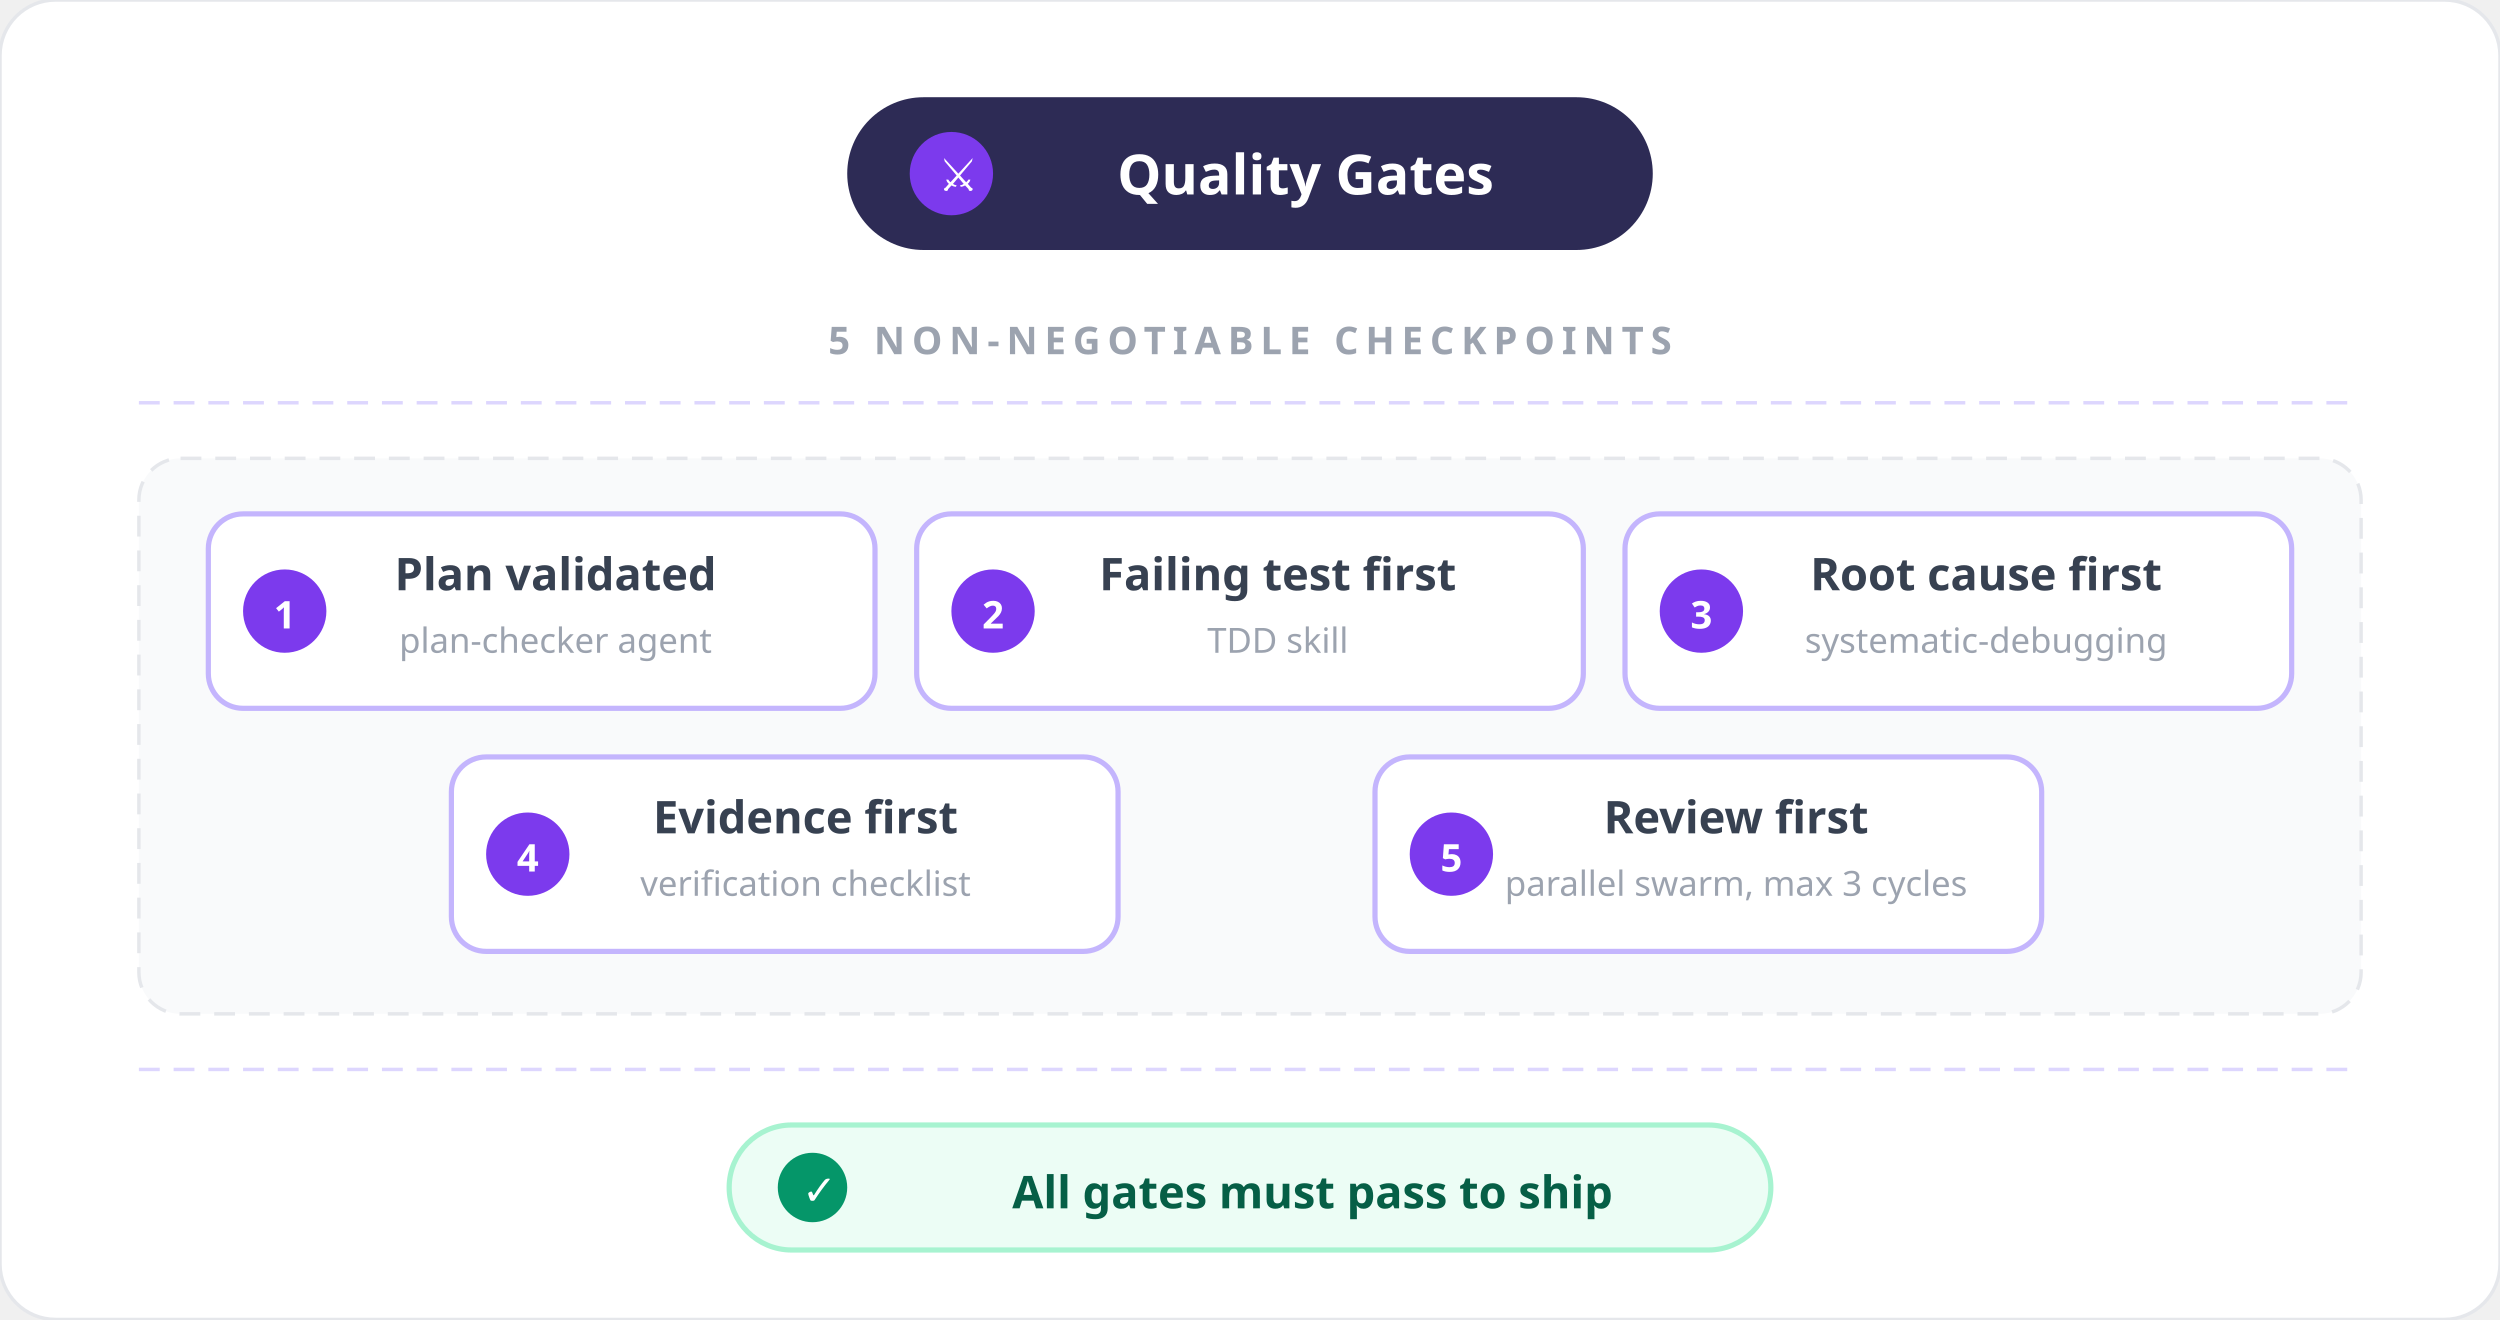
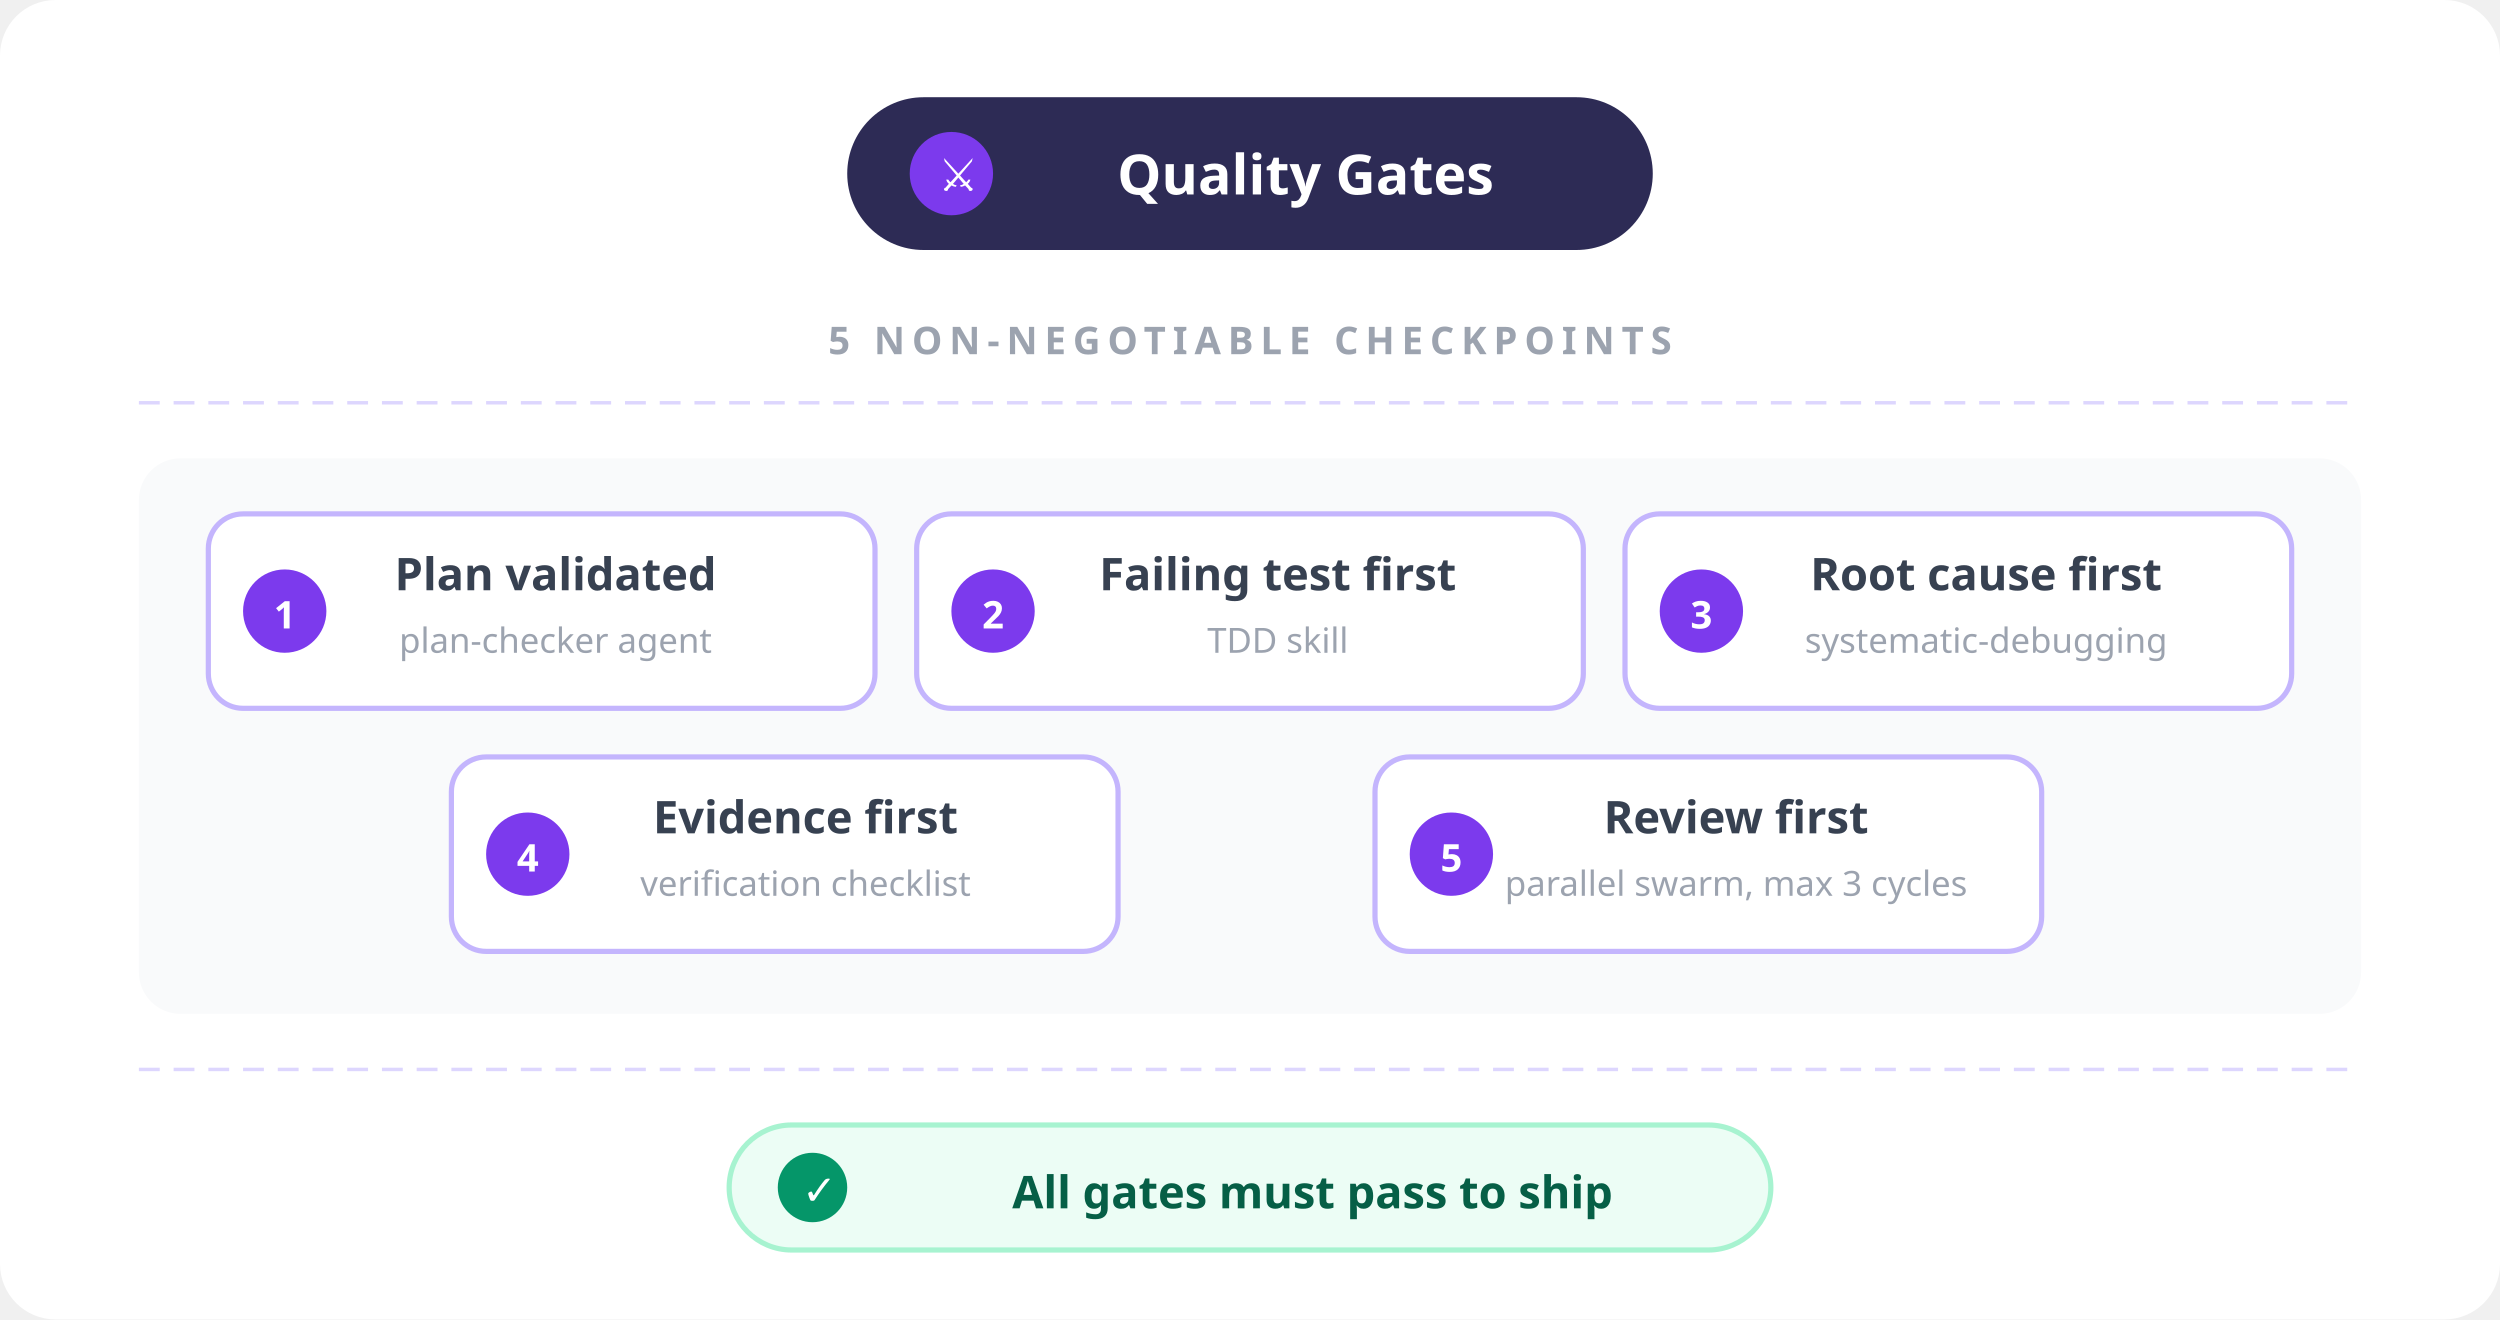
<svg xmlns="http://www.w3.org/2000/svg" viewBox="0 0 720 380">
-   <rect width="720" height="380" rx="16" fill="white" stroke="#E5E7EB" stroke-width="1" />
+   <rect width="720" height="380" rx="16" fill="white" />
  <rect x="244" y="28" width="232" height="44" rx="22" fill="#2D2B55" />
  <circle cx="274" cy="50" r="12" fill="#7C3AED" />
  <text x="276" y="55" text-anchor="middle" font-family="system-ui, sans-serif" font-size="13" font-weight="700" fill="white">⚔</text>
  <text x="376" y="56" text-anchor="middle" font-family="system-ui, sans-serif" font-size="16" font-weight="700" fill="white">Quality Gates</text>
  <text x="360" y="102" text-anchor="middle" font-family="system-ui, sans-serif" font-size="11" font-weight="600" fill="#9CA3AF" letter-spacing="2">5 NON-NEGOTIABLE CHECKPOINTS</text>
  <line x1="40" y1="116" x2="680" y2="116" stroke="#DDD6FE" stroke-width="1" stroke-dasharray="6,4" />
-   <rect x="40" y="132" width="640" height="160" rx="12" fill="#F9FAFB" stroke="#E5E7EB" stroke-width="1" stroke-dasharray="6,4" />
+   <rect x="40" y="132" width="640" height="160" rx="12" fill="#F9FAFB" stroke-dasharray="6,4" />
  <rect x="60" y="148" width="192" height="56" rx="10" fill="white" stroke="#C4B5FD" stroke-width="1.5" />
  <circle cx="82" cy="176" r="12" fill="#7C3AED" />
  <text x="82" y="181" text-anchor="middle" font-family="system-ui, sans-serif" font-size="11" font-weight="700" fill="white">1</text>
  <text x="160" y="170" text-anchor="middle" font-family="system-ui, sans-serif" font-size="13" font-weight="600" fill="#374151">Plan validated</text>
  <text x="160" y="188" text-anchor="middle" font-family="system-ui, sans-serif" font-size="10" fill="#9CA3AF">plan-checker agent</text>
  <rect x="264" y="148" width="192" height="56" rx="10" fill="white" stroke="#C4B5FD" stroke-width="1.5" />
  <circle cx="286" cy="176" r="12" fill="#7C3AED" />
  <text x="286" y="181" text-anchor="middle" font-family="system-ui, sans-serif" font-size="11" font-weight="700" fill="white">2</text>
  <text x="368" y="170" text-anchor="middle" font-family="system-ui, sans-serif" font-size="13" font-weight="600" fill="#374151">Failing test first</text>
  <text x="368" y="188" text-anchor="middle" font-family="system-ui, sans-serif" font-size="10" fill="#9CA3AF">TDD skill</text>
  <rect x="468" y="148" width="192" height="56" rx="10" fill="white" stroke="#C4B5FD" stroke-width="1.5" />
  <circle cx="490" cy="176" r="12" fill="#7C3AED" />
  <text x="490" y="181" text-anchor="middle" font-family="system-ui, sans-serif" font-size="11" font-weight="700" fill="white">3</text>
  <text x="572" y="170" text-anchor="middle" font-family="system-ui, sans-serif" font-size="13" font-weight="600" fill="#374151">Root cause first</text>
  <text x="572" y="188" text-anchor="middle" font-family="system-ui, sans-serif" font-size="10" fill="#9CA3AF">systematic-debugging</text>
  <rect x="130" y="218" width="192" height="56" rx="10" fill="white" stroke="#C4B5FD" stroke-width="1.5" />
  <circle cx="152" cy="246" r="12" fill="#7C3AED" />
  <text x="152" y="251" text-anchor="middle" font-family="system-ui, sans-serif" font-size="11" font-weight="700" fill="white">4</text>
  <text x="232" y="240" text-anchor="middle" font-family="system-ui, sans-serif" font-size="13" font-weight="600" fill="#374151">Evidence first</text>
  <text x="232" y="258" text-anchor="middle" font-family="system-ui, sans-serif" font-size="10" fill="#9CA3AF">verification checklist</text>
  <rect x="396" y="218" width="192" height="56" rx="10" fill="white" stroke="#C4B5FD" stroke-width="1.5" />
  <circle cx="418" cy="246" r="12" fill="#7C3AED" />
  <text x="418" y="251" text-anchor="middle" font-family="system-ui, sans-serif" font-size="11" font-weight="700" fill="white">5</text>
  <text x="500" y="240" text-anchor="middle" font-family="system-ui, sans-serif" font-size="13" font-weight="600" fill="#374151">Review first</text>
  <text x="500" y="258" text-anchor="middle" font-family="system-ui, sans-serif" font-size="10" fill="#9CA3AF">parallel swarm, max 3 cycles</text>
  <line x1="40" y1="308" x2="680" y2="308" stroke="#DDD6FE" stroke-width="1" stroke-dasharray="6,4" />
  <g transform="translate(210, 324)">
    <rect width="300" height="36" rx="18" fill="#ECFDF5" stroke="#A7F3D0" stroke-width="1.5" />
    <circle cx="24" cy="18" r="10" fill="#059669" />
    <text x="26" y="23" text-anchor="middle" font-family="system-ui, sans-serif" font-size="12" font-weight="700" fill="white">✓</text>
    <text x="168" y="24" text-anchor="middle" font-family="system-ui, sans-serif" font-size="13" font-weight="600" fill="#065F46">All gates must pass to ship</text>
  </g>
</svg>
